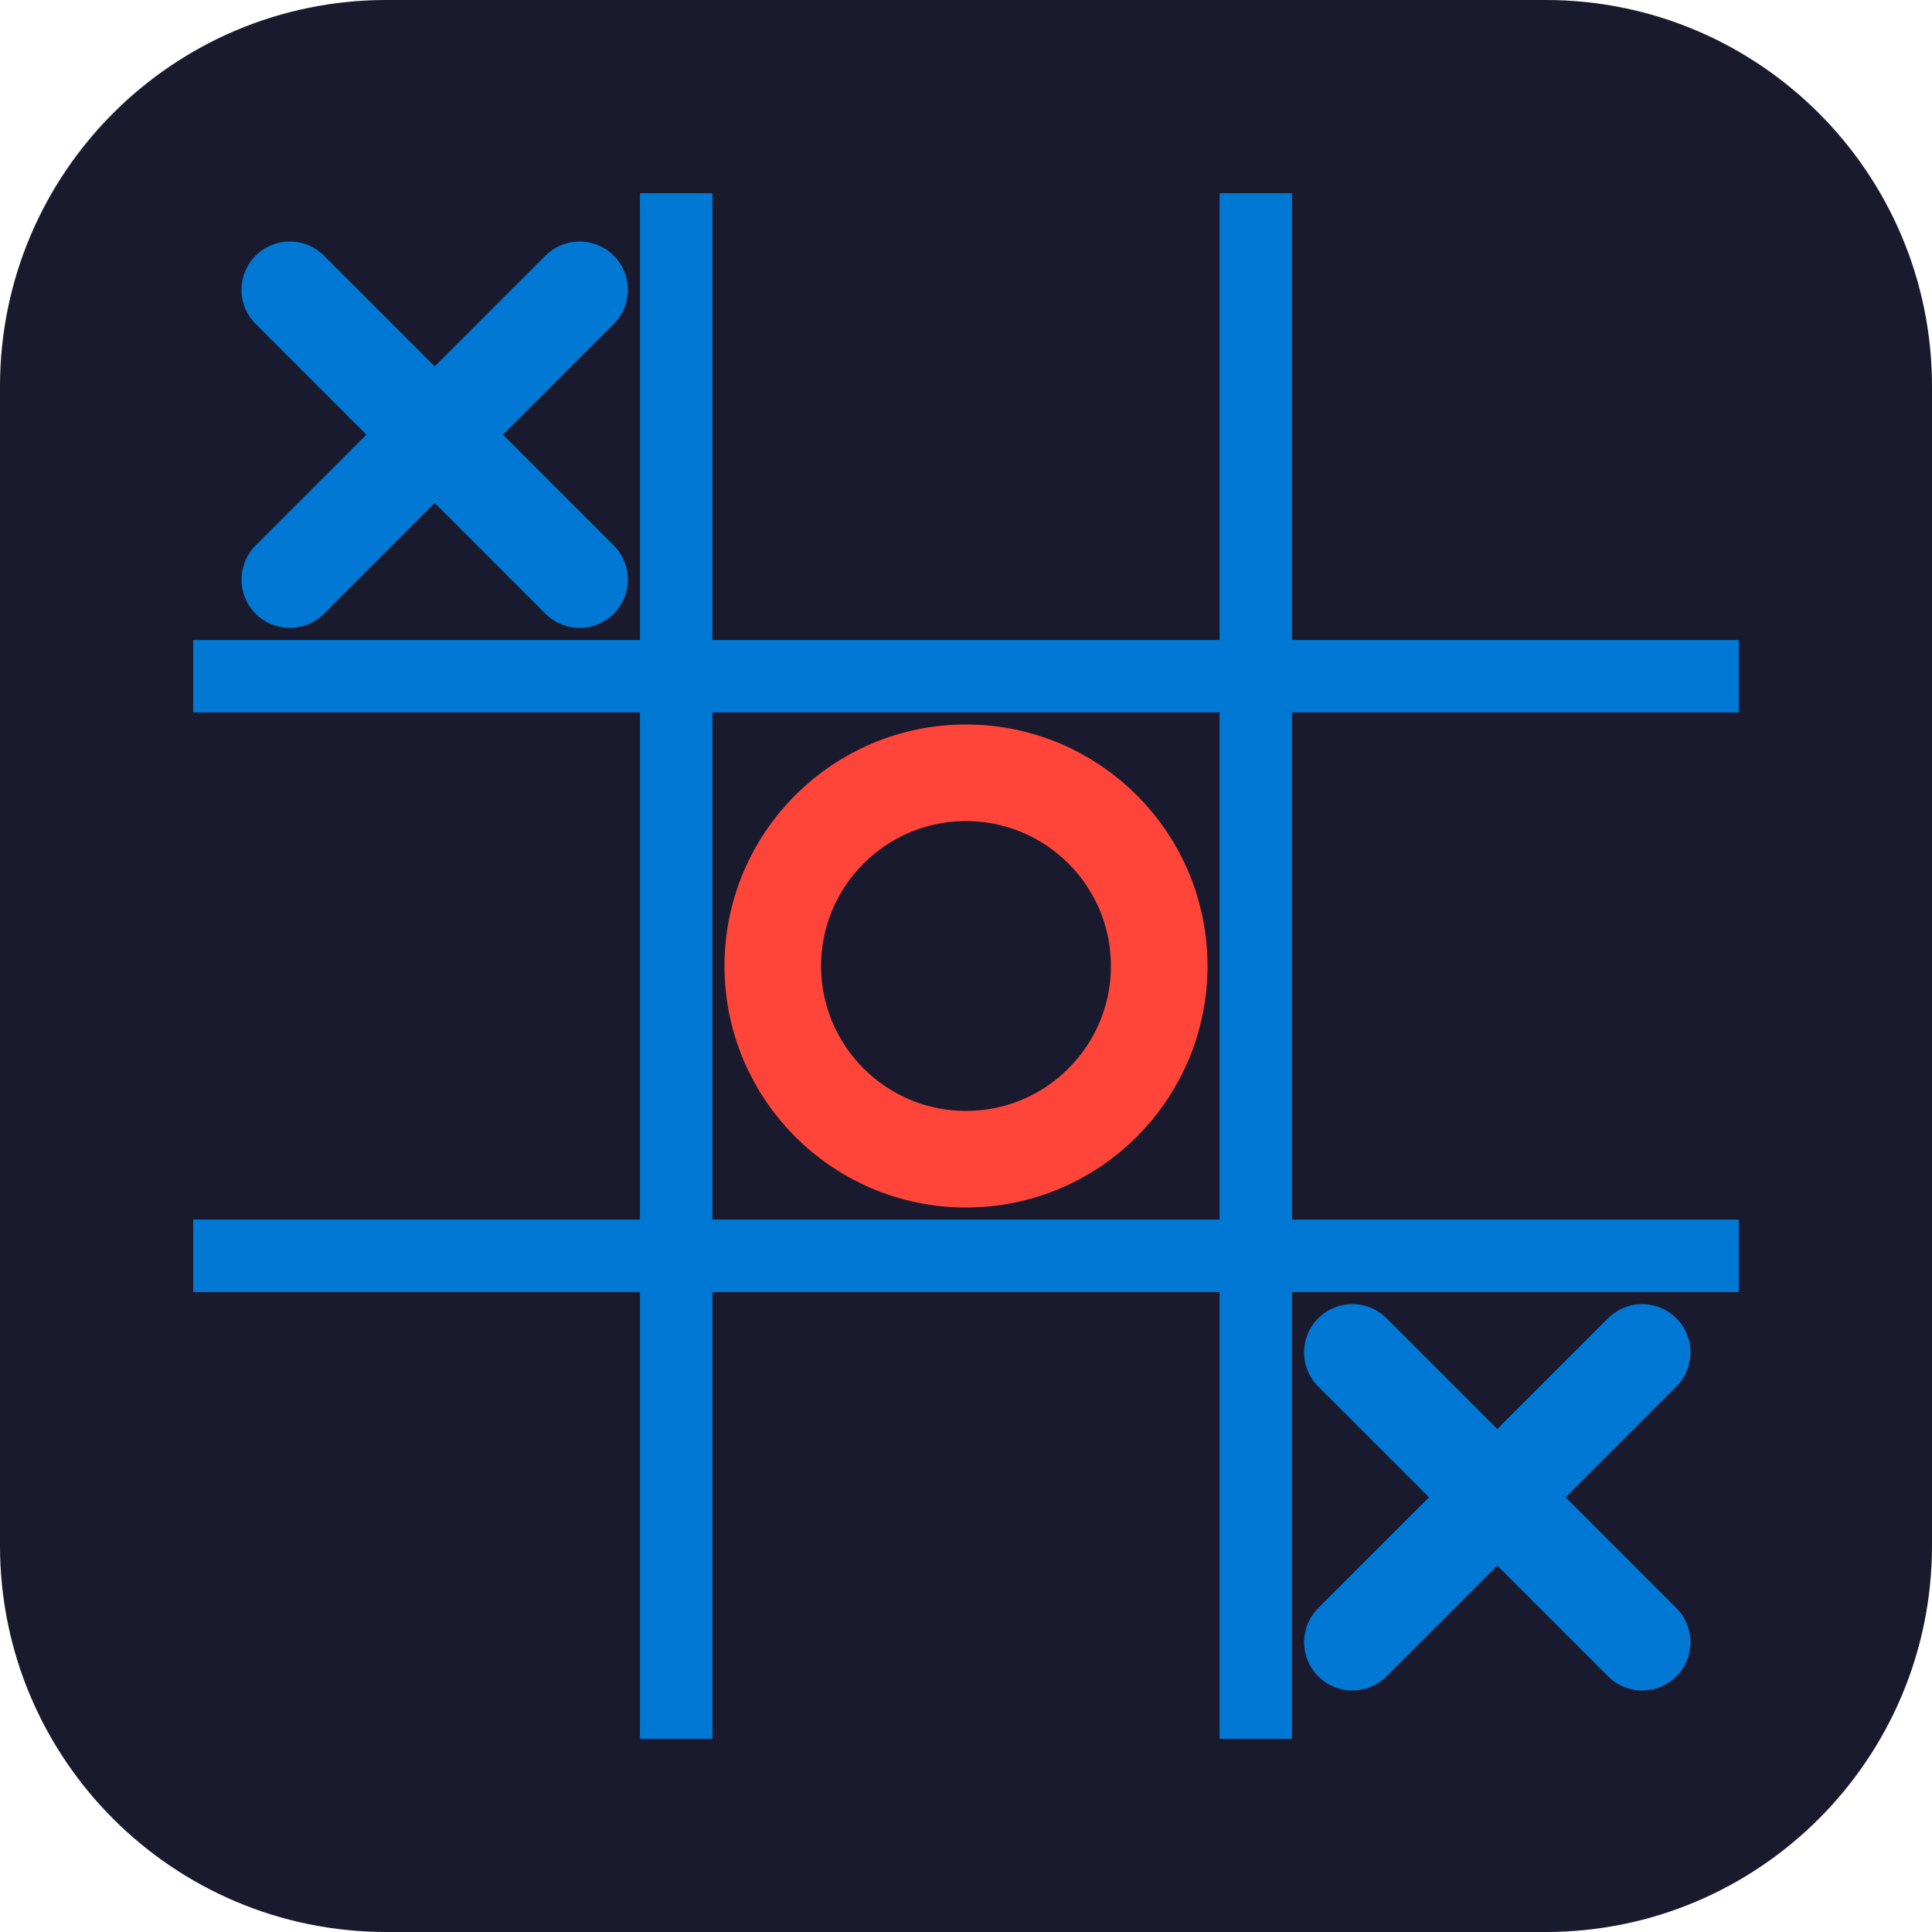
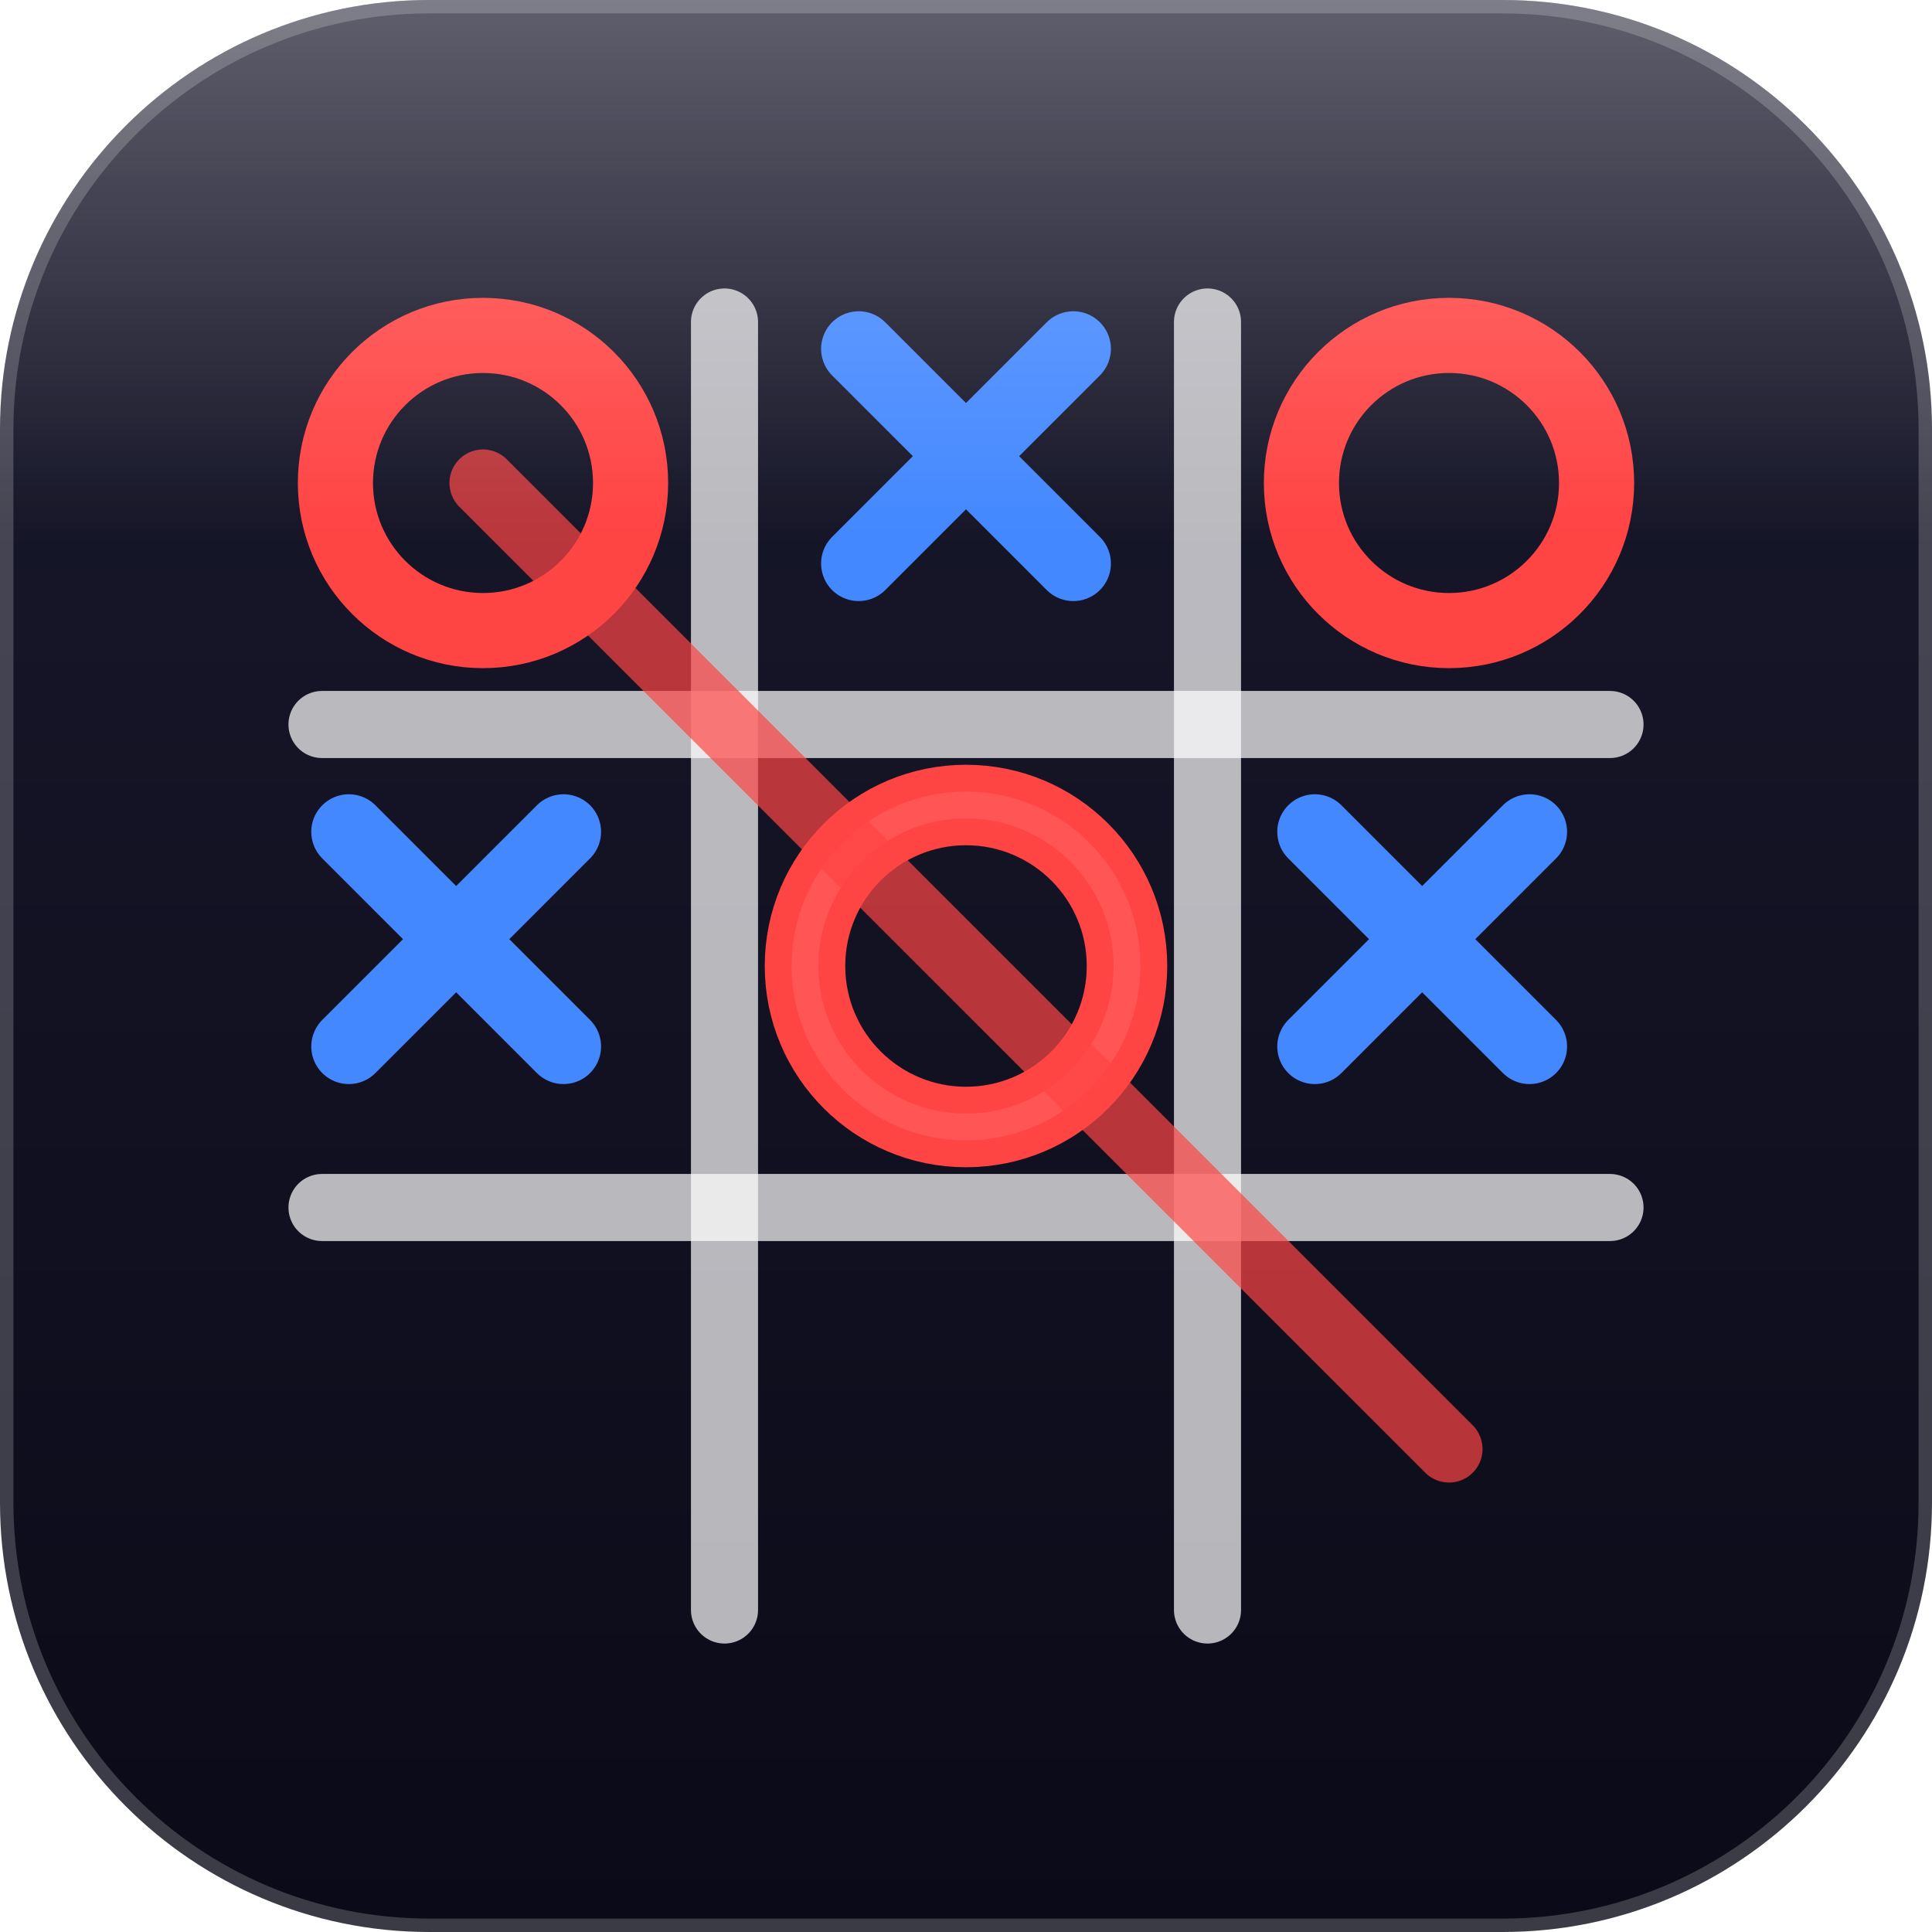
- <svg xmlns="http://www.w3.org/2000/svg" viewBox="0 0 40 40">
-   <rect width="40" height="40" rx="8" fill="#1a1a2e" />
-   <line x1="14" y1="4" x2="14" y2="36" stroke="#0078d4" stroke-width="1.5" />
-   <line x1="26" y1="4" x2="26" y2="36" stroke="#0078d4" stroke-width="1.5" />
-   <line x1="4" y1="14" x2="36" y2="14" stroke="#0078d4" stroke-width="1.5" />
-   <line x1="4" y1="26" x2="36" y2="26" stroke="#0078d4" stroke-width="1.5" />
-   <line x1="6" y1="6" x2="12" y2="12" stroke="#0078d4" stroke-width="2" stroke-linecap="round" />
-   <line x1="12" y1="6" x2="6" y2="12" stroke="#0078d4" stroke-width="2" stroke-linecap="round" />
-   <circle cx="20" cy="20" r="4" fill="none" stroke="#ff453a" stroke-width="2" />
-   <line x1="28" y1="28" x2="34" y2="34" stroke="#0078d4" stroke-width="2" stroke-linecap="round" />
-   <line x1="34" y1="28" x2="28" y2="34" stroke="#0078d4" stroke-width="2" stroke-linecap="round" />
+ <svg xmlns="http://www.w3.org/2000/svg" width="72" height="72" viewBox="0 0 72 72">
+   <defs>
+     <linearGradient id="tttBg" x1="0" y1="0" x2="0" y2="1">
+       <stop offset="0%" stop-color="#1A1A2E" />
+       <stop offset="100%" stop-color="#0A0A18" />
+     </linearGradient>
+     <linearGradient id="tttShine" x1="0" y1="0" x2="0" y2="1">
+       <stop offset="0%" stop-color="rgba(255,255,255,0.3)" />
+       <stop offset="55%" stop-color="rgba(255,255,255,0)" />
+     </linearGradient>
+     <clipPath id="tttClip">
+       <rect width="72" height="72" rx="16" ry="16" />
+     </clipPath>
+   </defs>
+   <rect width="72" height="72" rx="16" fill="url(#tttBg)" />
+   <line x1="27" y1="12" x2="27" y2="60" stroke="rgba(255,255,255,0.7)" stroke-width="2.5" stroke-linecap="round" />
+   <line x1="45" y1="12" x2="45" y2="60" stroke="rgba(255,255,255,0.7)" stroke-width="2.5" stroke-linecap="round" />
+   <line x1="12" y1="27" x2="60" y2="27" stroke="rgba(255,255,255,0.7)" stroke-width="2.5" stroke-linecap="round" />
+   <line x1="12" y1="45" x2="60" y2="45" stroke="rgba(255,255,255,0.7)" stroke-width="2.5" stroke-linecap="round" />
+   <circle cx="18" cy="18" r="5.5" fill="none" stroke="#FF4444" stroke-width="2.8" stroke-linecap="round" />
+   <line x1="32" y1="13" x2="40" y2="21" stroke="#4488FF" stroke-width="2.8" stroke-linecap="round" />
+   <line x1="40" y1="13" x2="32" y2="21" stroke="#4488FF" stroke-width="2.8" stroke-linecap="round" />
+   <circle cx="54" cy="18" r="5.5" fill="none" stroke="#FF4444" stroke-width="2.8" />
+   <line x1="13" y1="31" x2="21" y2="39" stroke="#4488FF" stroke-width="2.8" stroke-linecap="round" />
+   <line x1="21" y1="31" x2="13" y2="39" stroke="#4488FF" stroke-width="2.8" stroke-linecap="round" />
+   <circle cx="36" cy="36" r="6" fill="none" stroke="#FF4444" stroke-width="3" />
+   <circle cx="36" cy="36" r="6" fill="none" stroke="#FF6666" stroke-width="1" opacity="0.5" />
+   <line x1="49" y1="31" x2="57" y2="39" stroke="#4488FF" stroke-width="2.8" stroke-linecap="round" />
+   <line x1="57" y1="31" x2="49" y2="39" stroke="#4488FF" stroke-width="2.8" stroke-linecap="round" />
+   <line x1="18" y1="18" x2="54" y2="54" stroke="#FF4444" stroke-width="2.5" stroke-linecap="round" opacity="0.7" />
+   <rect width="72" height="36" rx="16" fill="url(#tttShine)" clip-path="url(#tttClip)" />
+   <rect width="72" height="72" rx="16" fill="none" stroke="rgba(255,255,255,0.2)" stroke-width="1" />
</svg>
